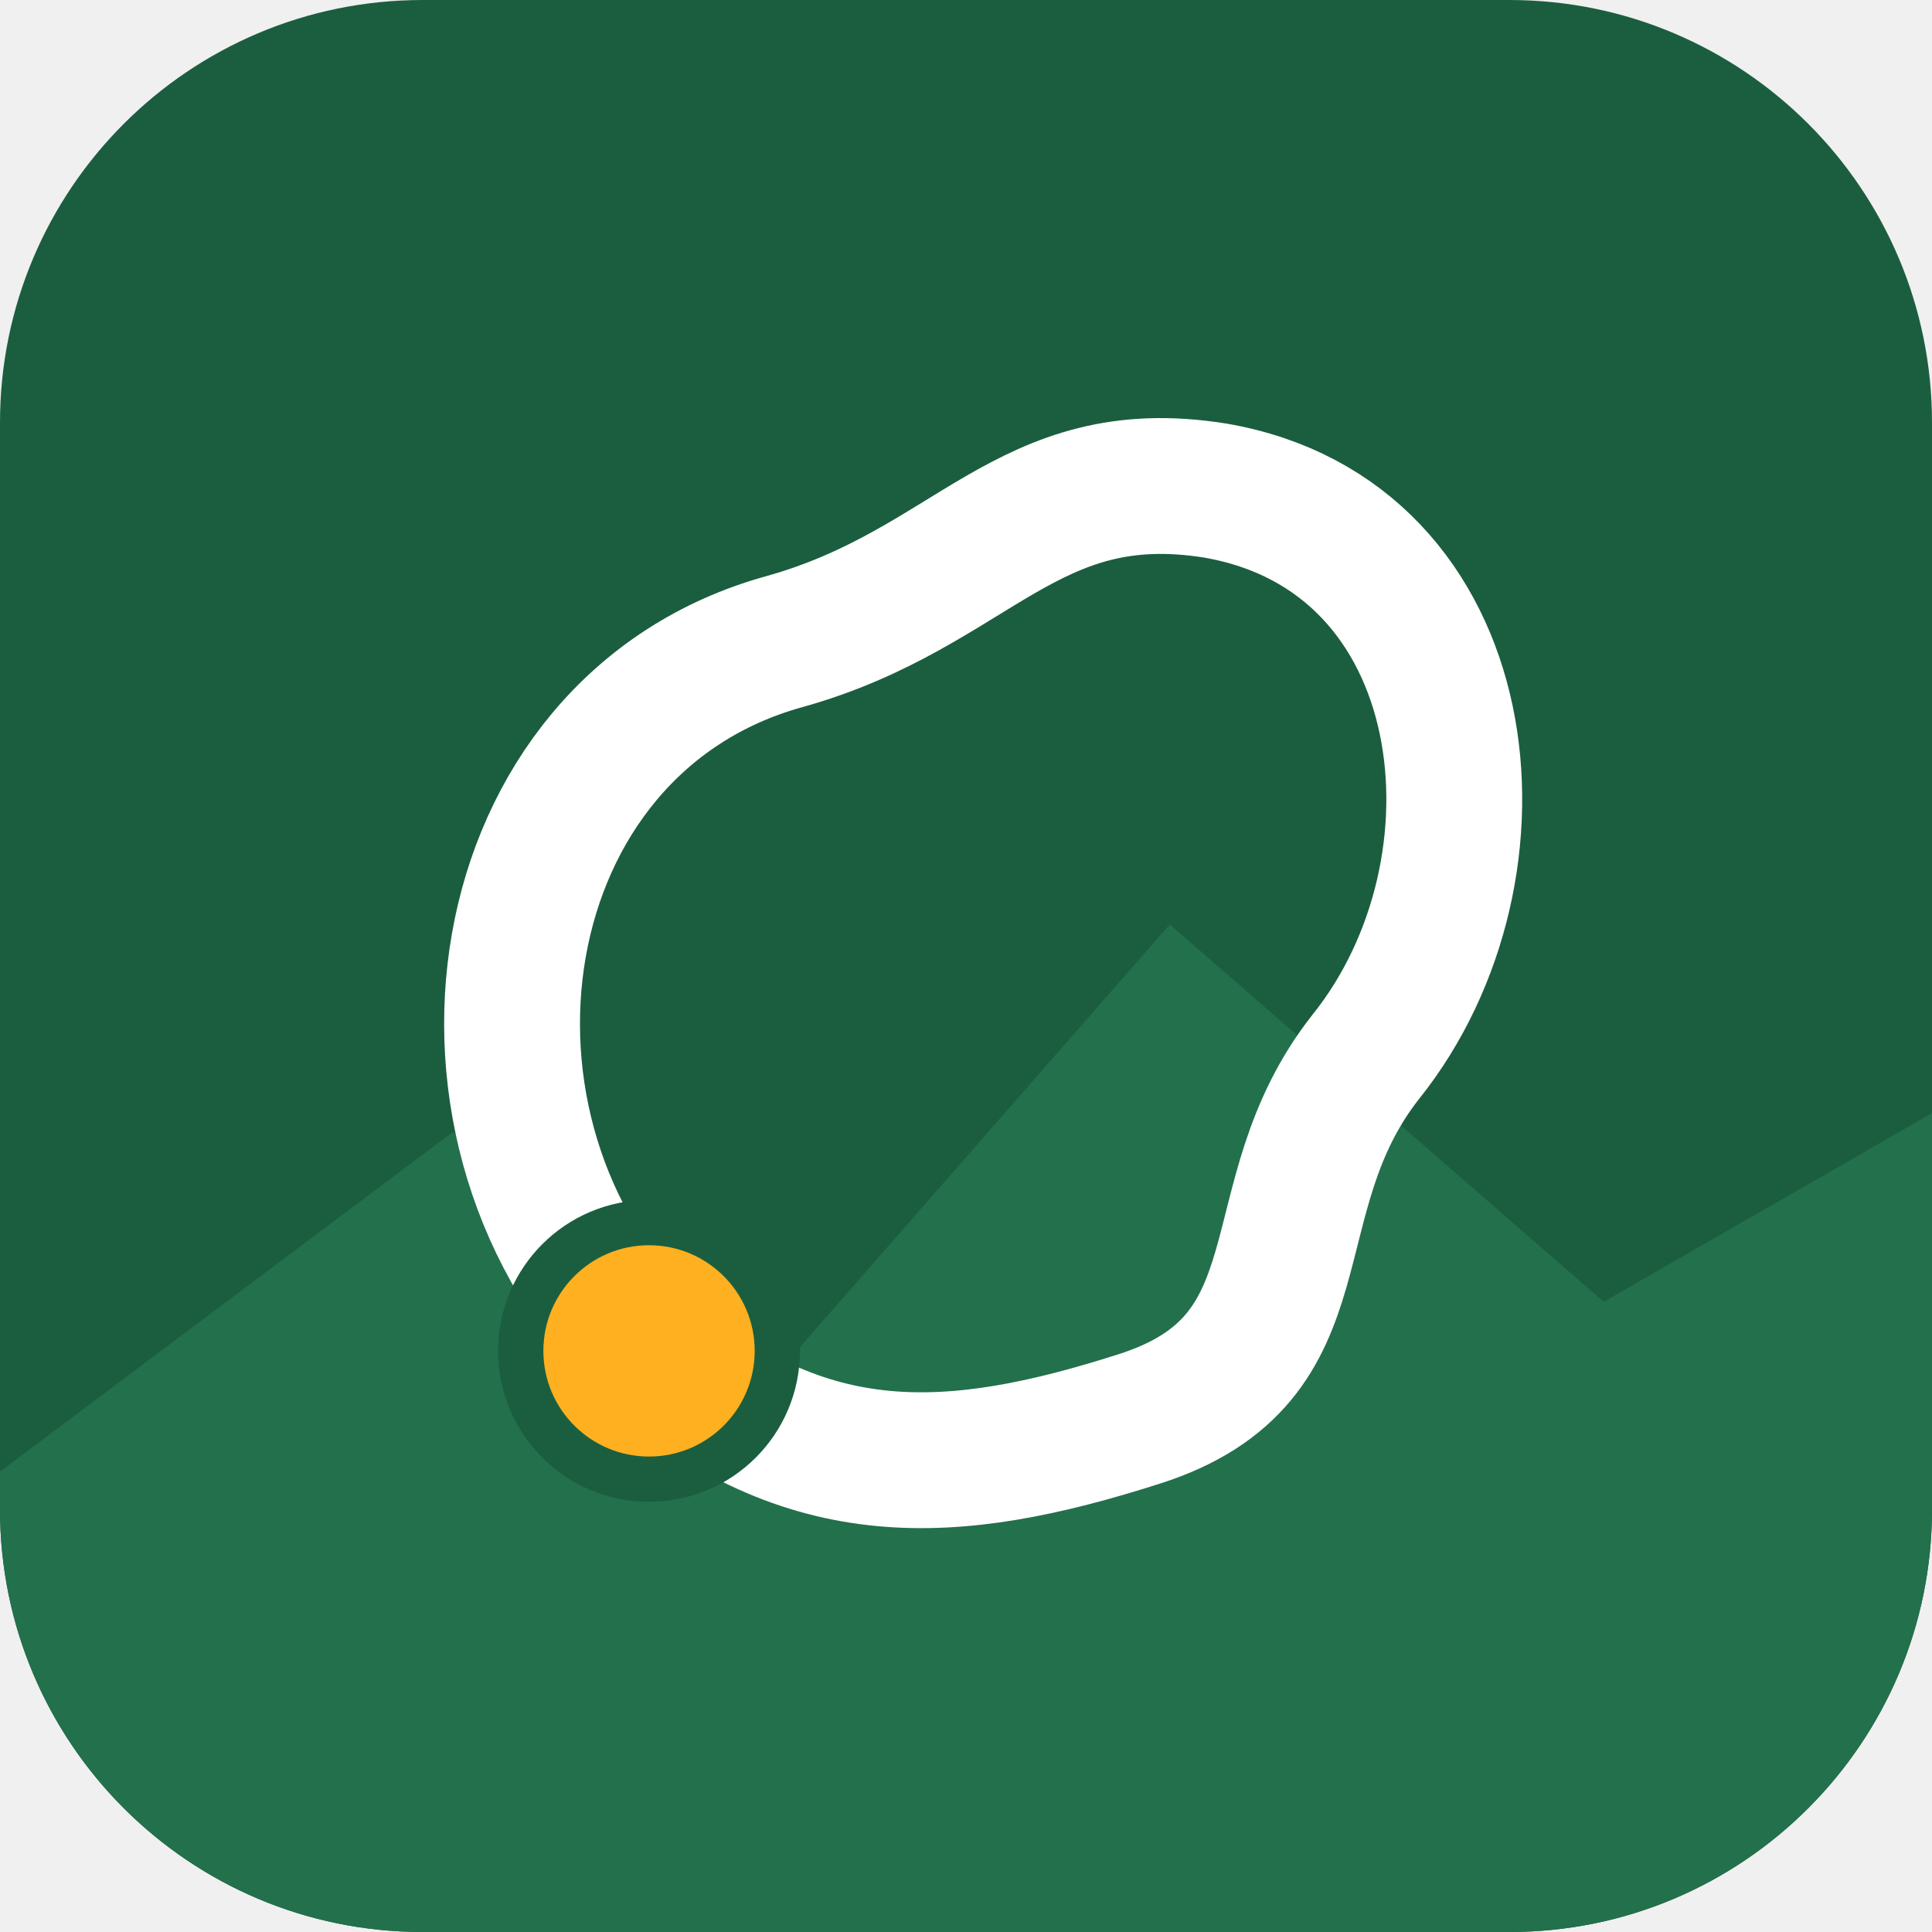
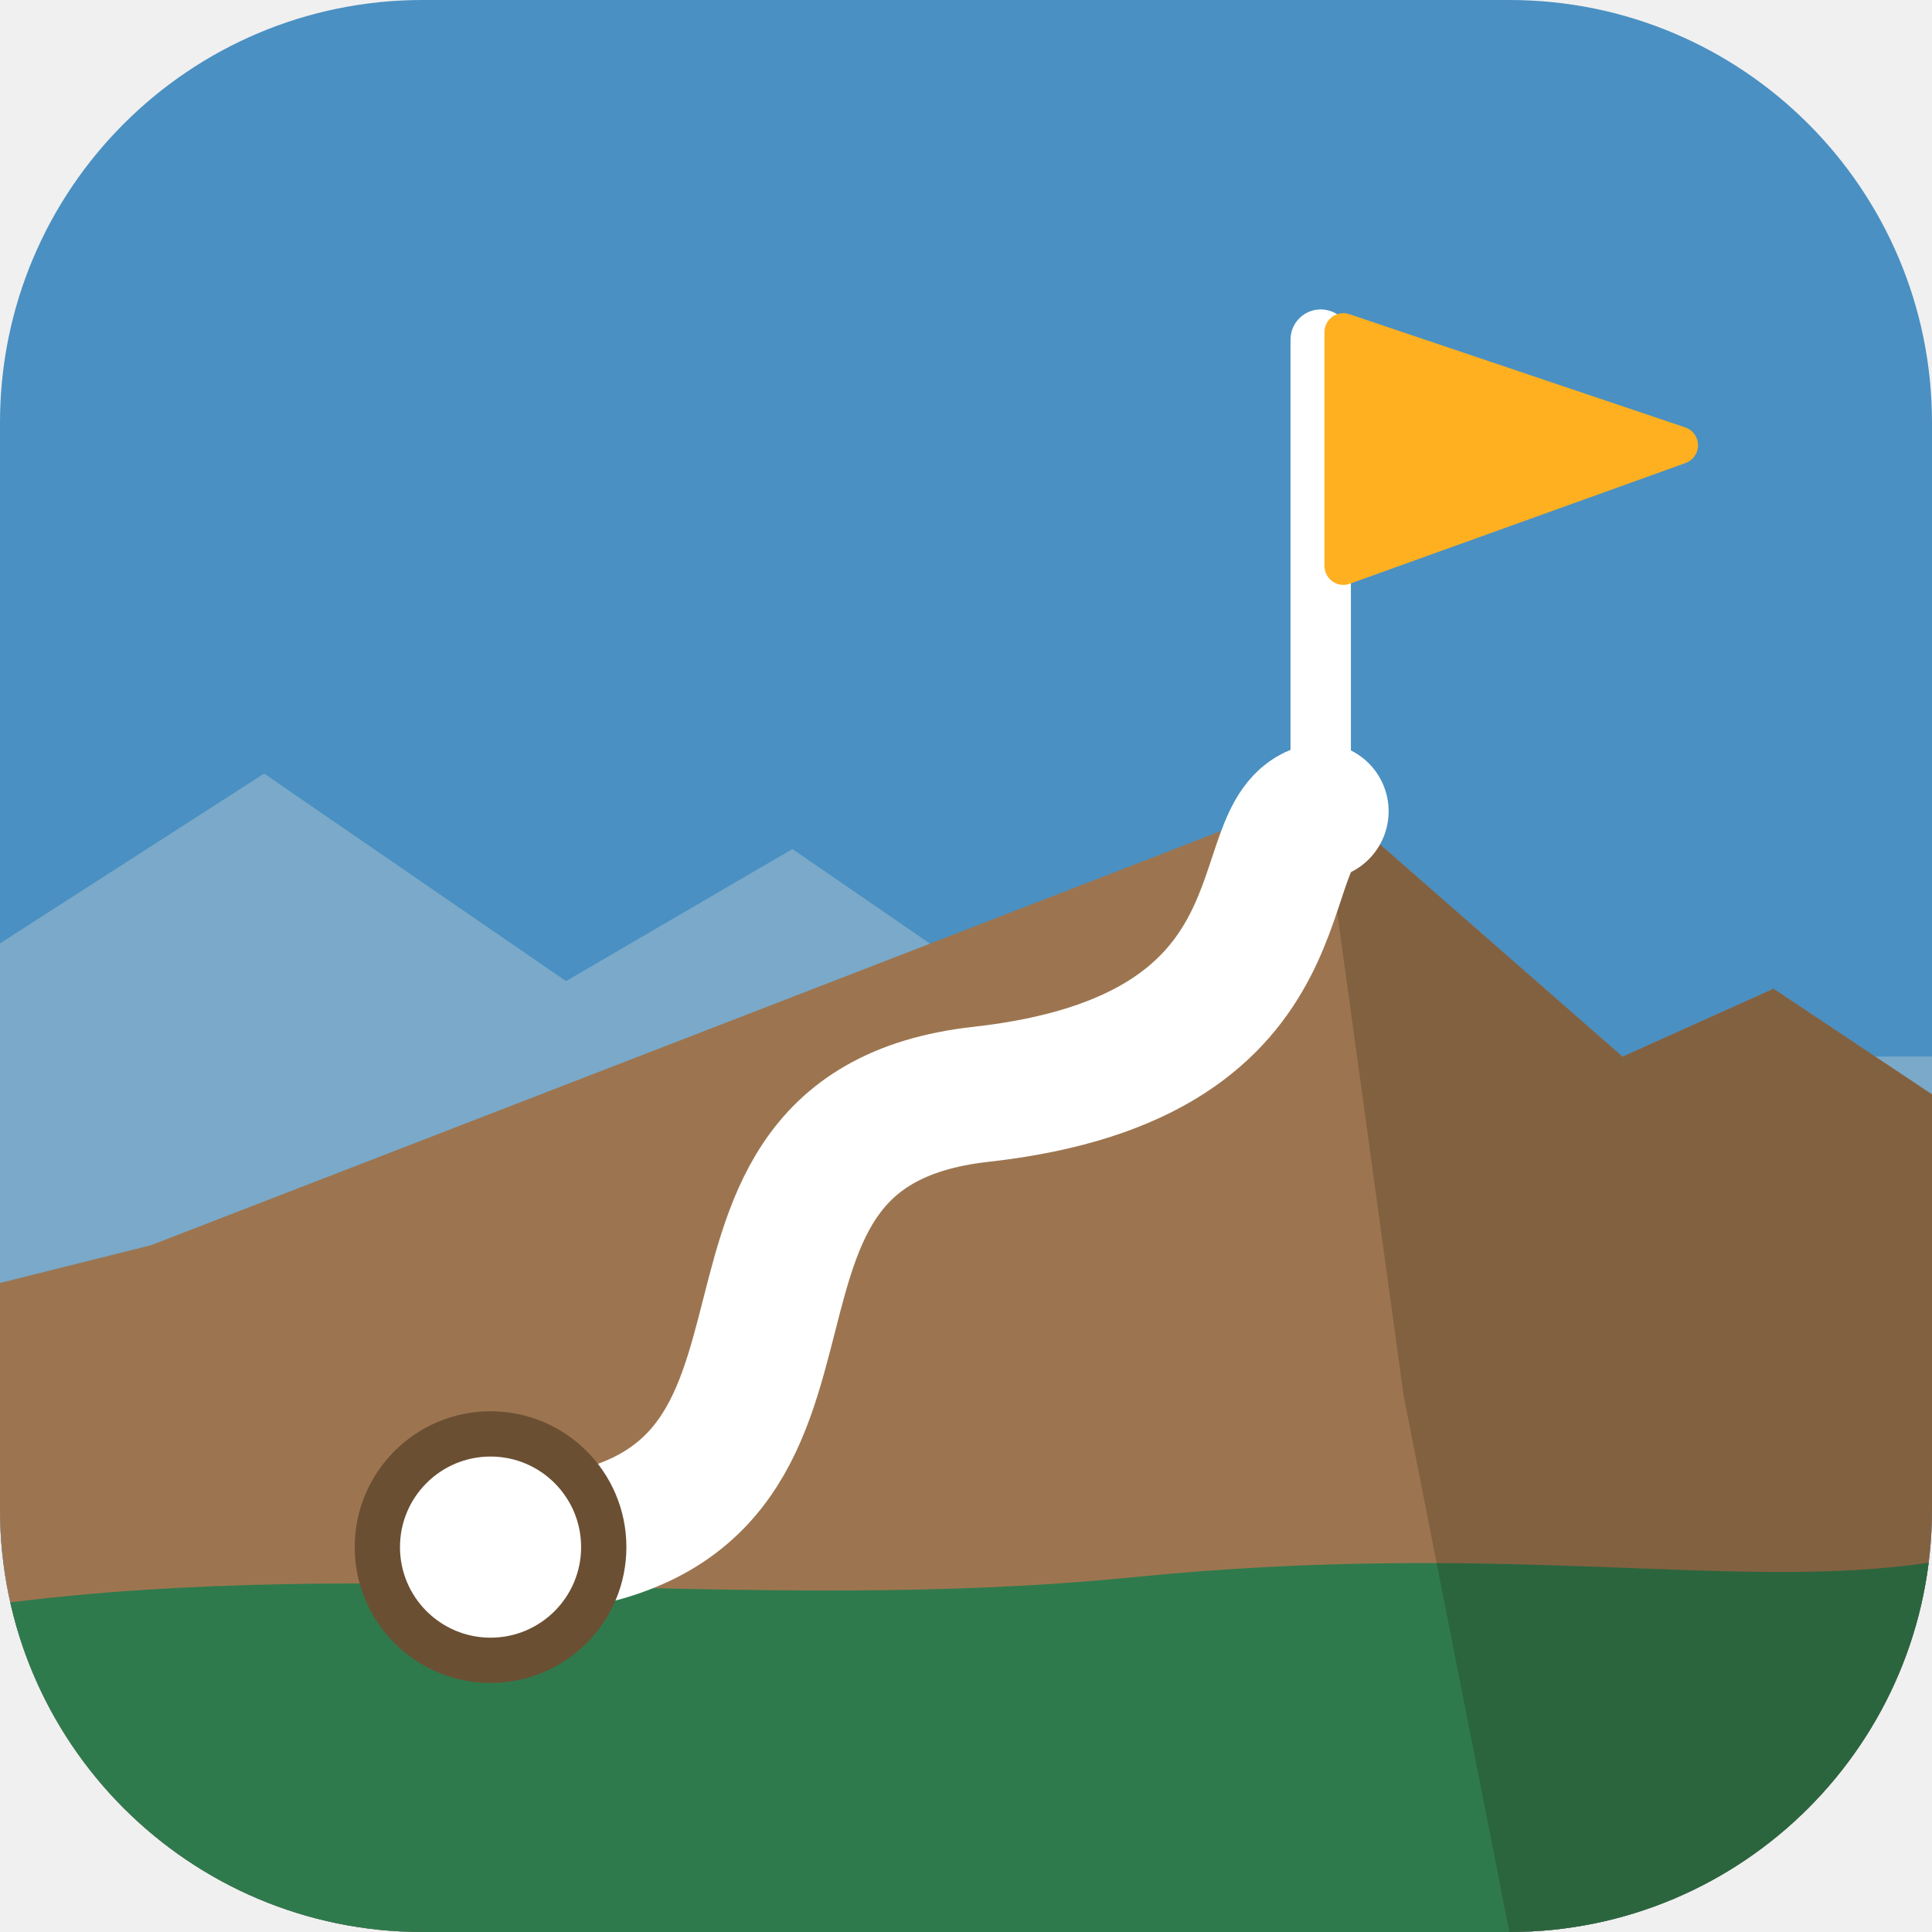
<svg xmlns="http://www.w3.org/2000/svg" viewBox="0 0 512 512">
  <defs>
    <clipPath id="c">
      <rect width="512" height="512" rx="112" />
    </clipPath>
+     <clipPath id="m">
+       <path d="M0 512 L0 340 L40 330 L350 210 L430 280 L470 262 L512 290 L512 512 Z" />
+     </clipPath>
  </defs>
  <g clip-path="url(#c)">
-     <rect width="512" height="512" fill="#1b5e3f" />
-     <path d="M0 512 L0 390 L120 300 L205 365 L310 245 L425 345 L512 295 L512 512 Z" fill="#23704c" />
-     <path d="M 172 358 C 112 300 128 192 208 170 C 258 156 272 122 322 130 C 392 142 402 230 362 280 C 332 318 352 360 302 376 C 252 392 214 394 172 358 Z" fill="none" stroke="#ffffff" stroke-width="36" stroke-linecap="round" stroke-linejoin="round" />
-     <circle cx="172" cy="358" r="34" fill="#ffb020" stroke="#1b5e3f" stroke-width="12" />
+     <rect width="512" height="512" fill="#4a90c2" />
+     <path d="M0 512 L0 250 L70 205 L150 260 L210 225 L290 280 L512 280 L512 512 Z" fill="#7aa9c9" />
+     <g clip-path="url(#m)">
+       <rect width="512" height="512" fill="#9c7550" />
+       <path d="M0 512 L0 425 C 100 412 200 428 300 418 C 400 408 460 422 512 414 L512 512 Z" fill="#2f7a4c" />
+       <path d="M350 210 L430 280 L470 262 L512 290 L512 512 L400 512 L372 370 Z" fill="#1a0f05" opacity="0.2" />
+     </g>
+     <path d="M 130 410 C 240 410 170 300 260 290 C 350 280 330 220 350 215" fill="none" stroke="#ffffff" stroke-width="36" stroke-linecap="round" />
+     <circle cx="130" cy="410" r="30" fill="#ffffff" stroke="#6b4f33" stroke-width="12" />
+     <line x1="350" y1="225" x2="350" y2="90" stroke="#ffffff" stroke-width="16" stroke-linecap="round" />
+     <path d="M 356 88 L 445 118 L 356 150 Z" fill="#ffb020" stroke="#ffb020" stroke-width="10" stroke-linejoin="round" />
  </g>
</svg>
